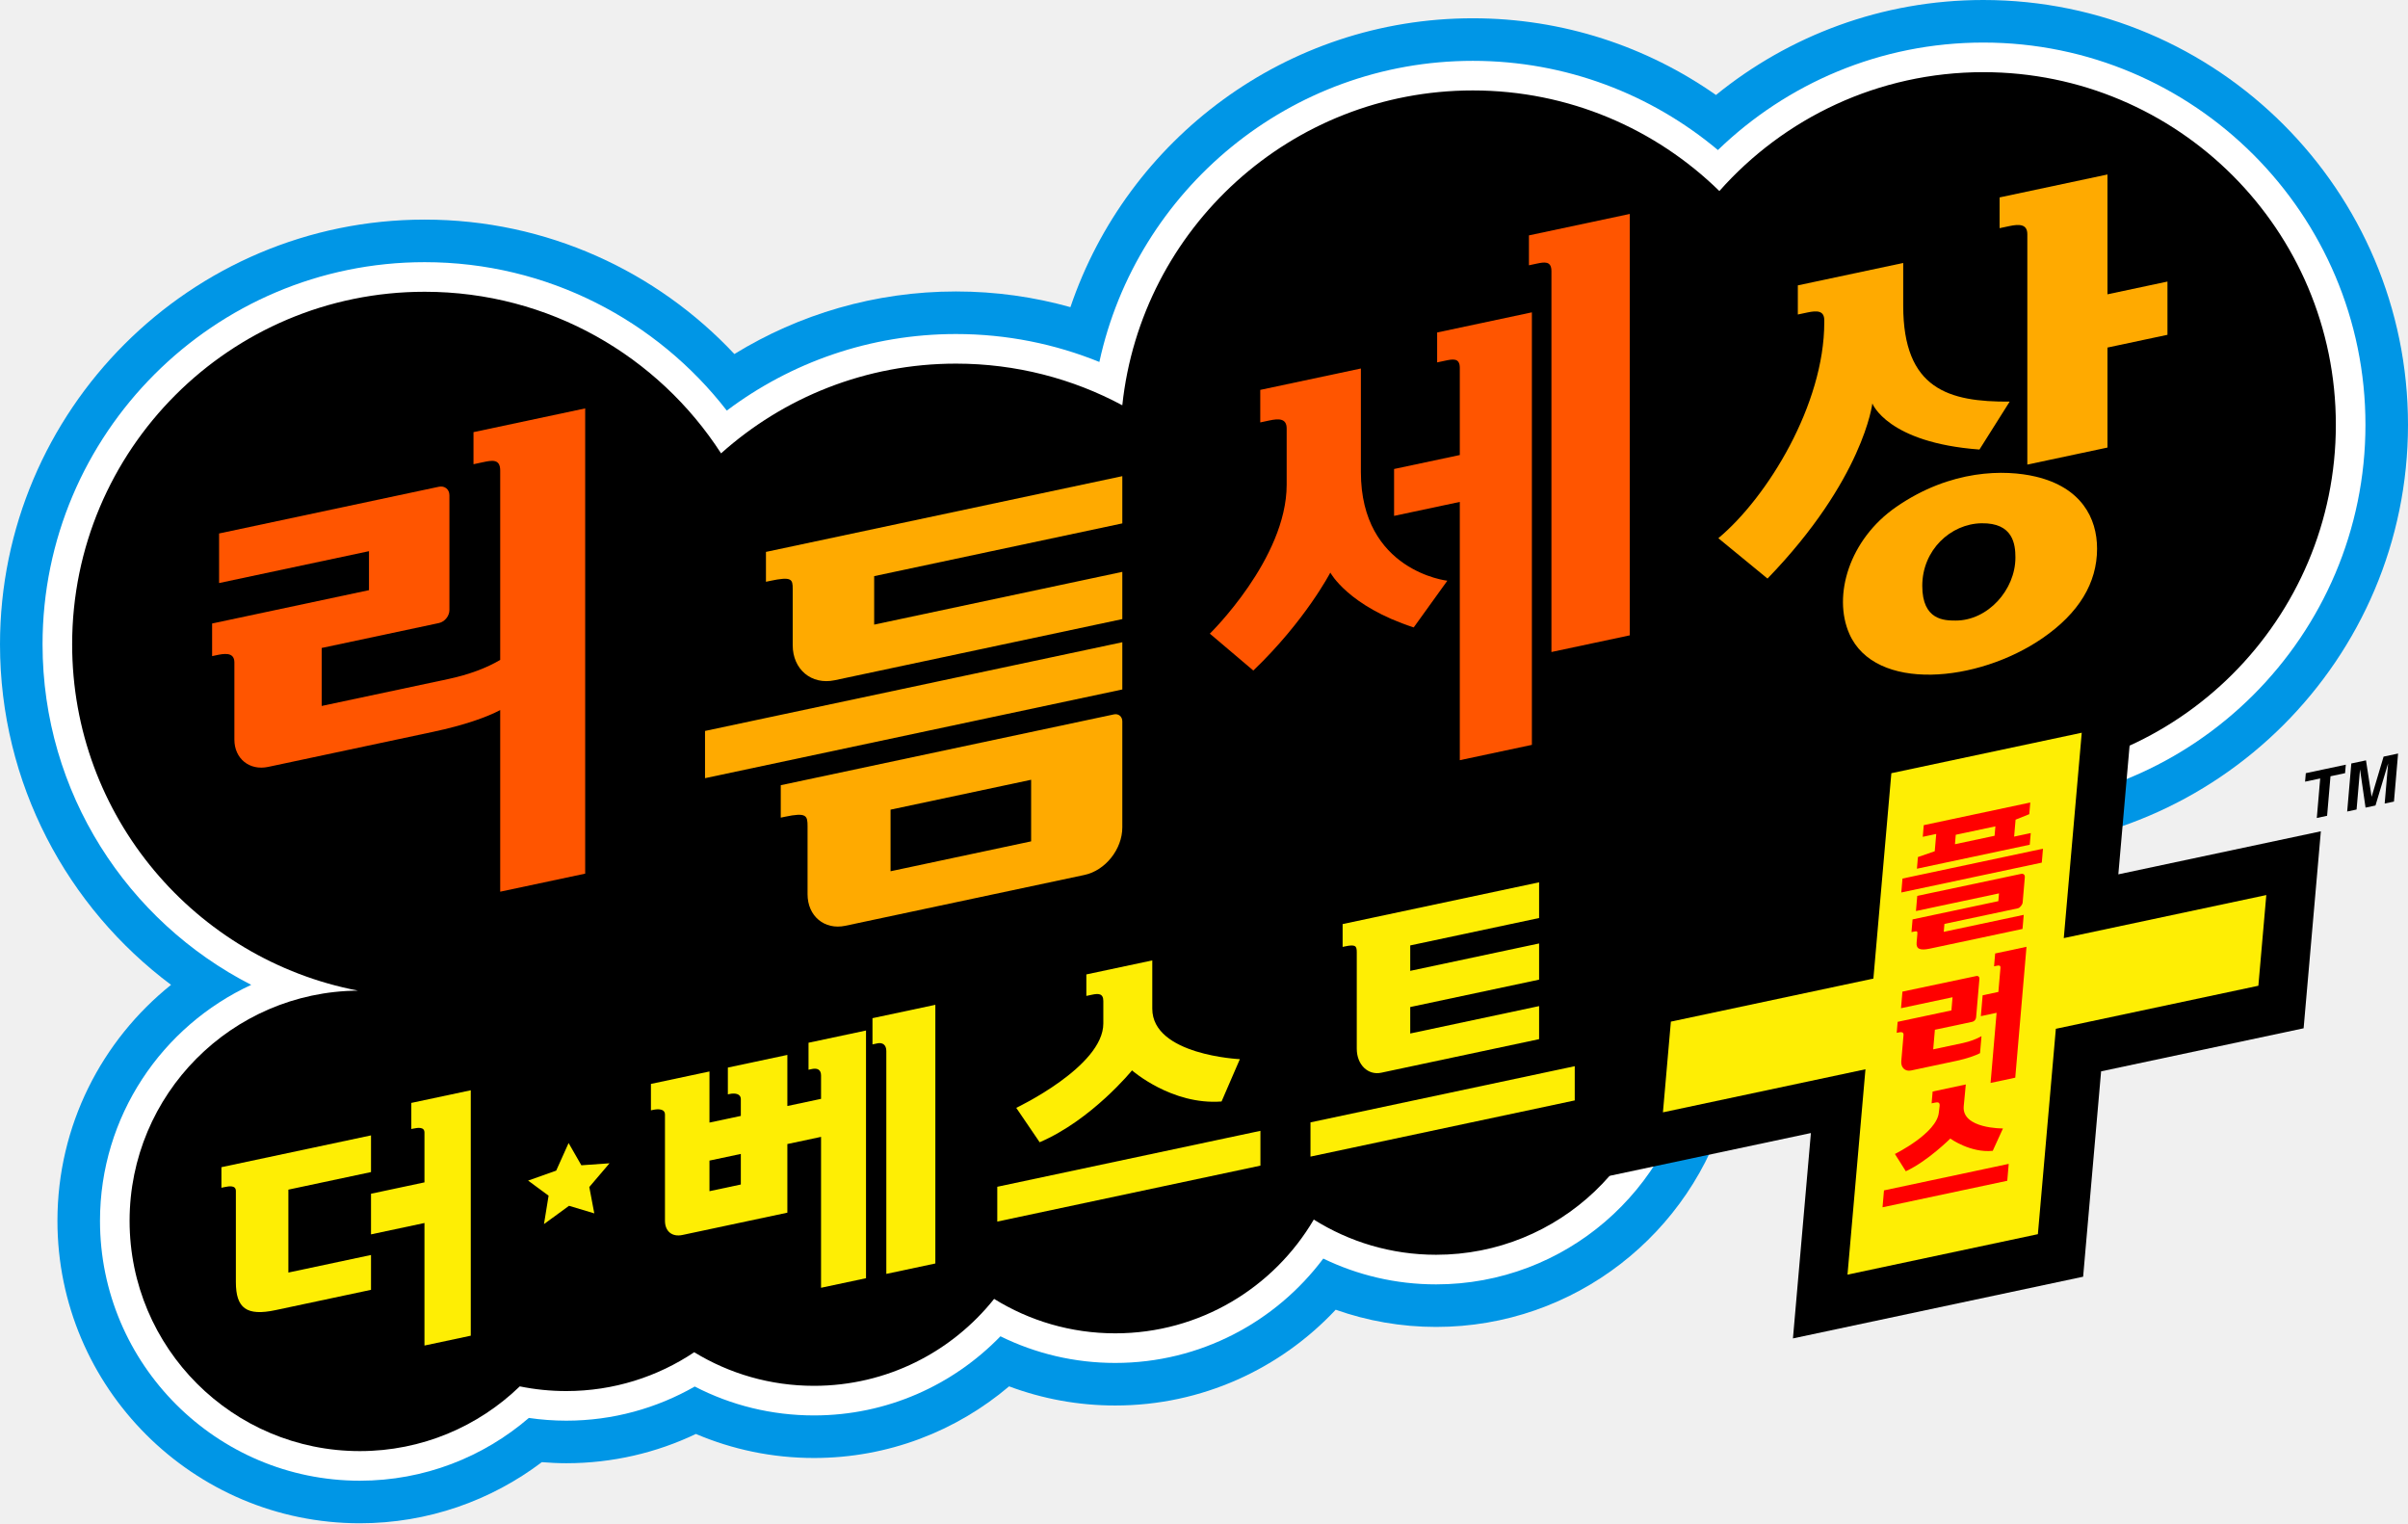
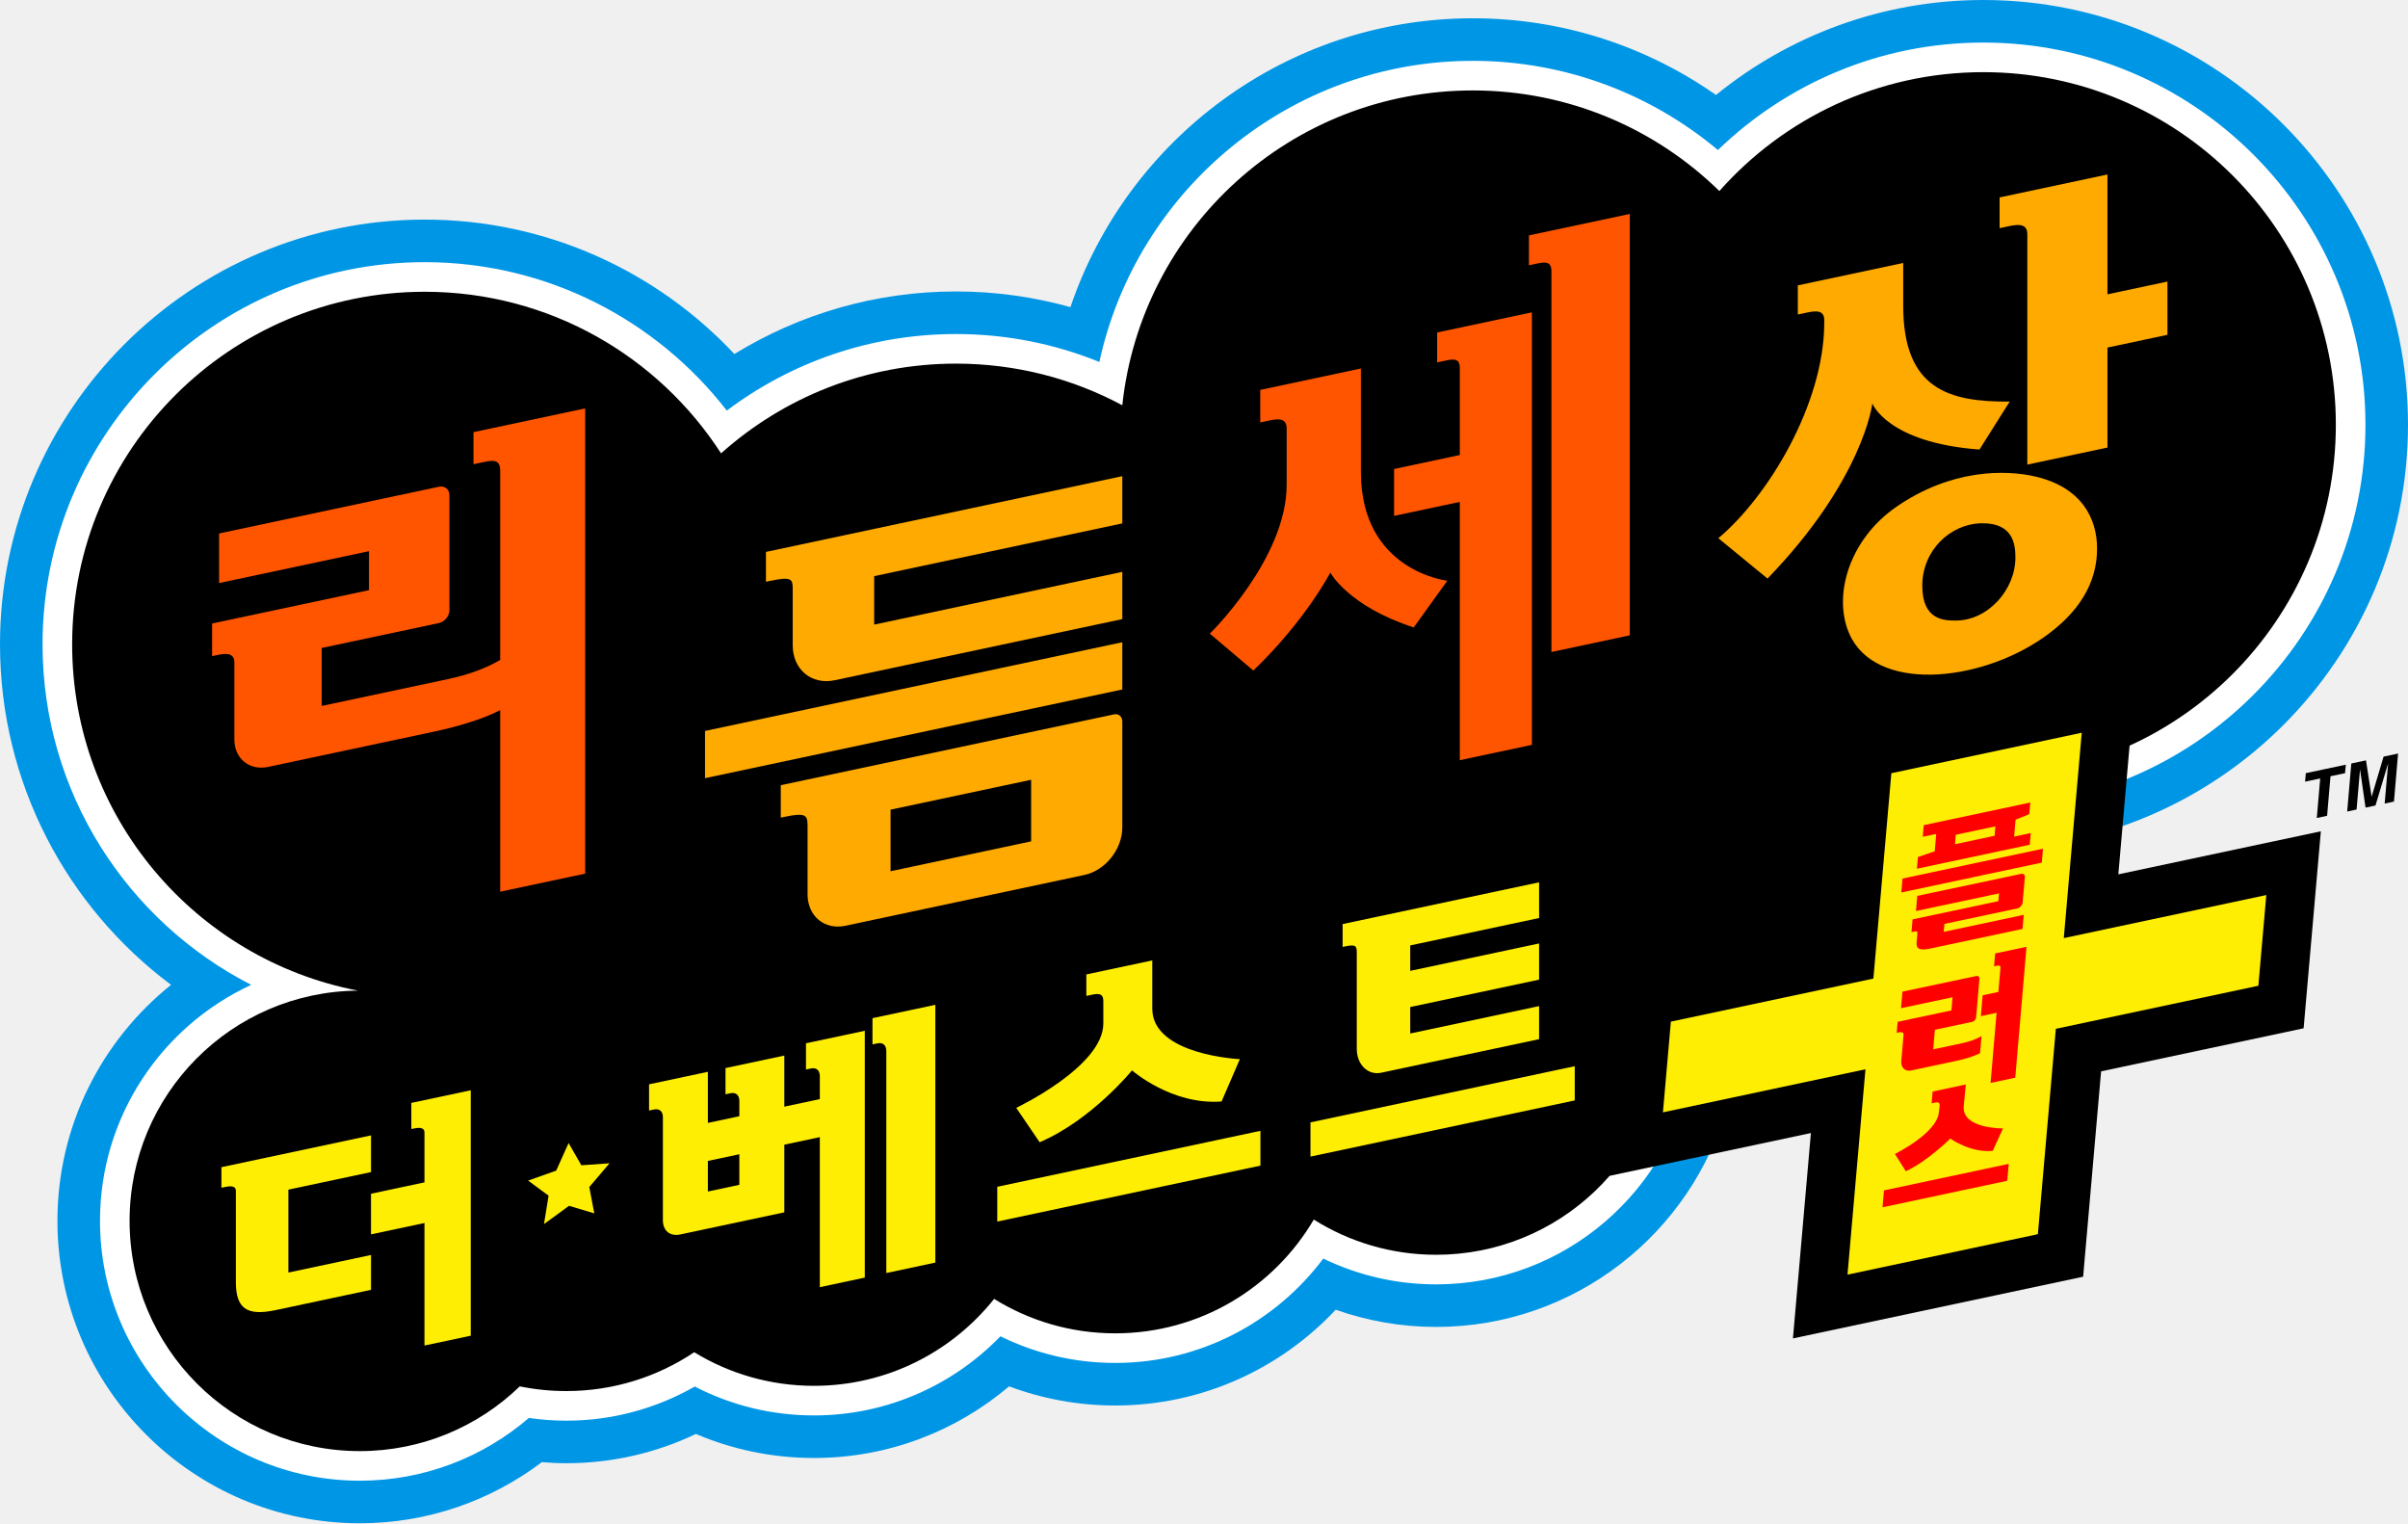
<svg xmlns="http://www.w3.org/2000/svg" version="1.1" id="svg1" width="666.667" height="421.663" viewBox="0 0 666.667 421.663">
  <defs id="defs1">
    <clipPath clipPathUnits="userSpaceOnUse" id="clipPath2">
      <path d="M 0,316.247 H 500 V 0 H 0 Z" transform="translate(-411.8164,-316.247)" id="path2" />
    </clipPath>
    <clipPath clipPathUnits="userSpaceOnUse" id="clipPath4">
      <path d="M 0,316.247 H 500 V 0 H 0 Z" transform="translate(-411.8164,-307.4121)" id="path4" />
    </clipPath>
    <clipPath clipPathUnits="userSpaceOnUse" id="clipPath6">
      <path d="M 0,316.247 H 500 V 0 H 0 Z" transform="translate(-411.8164,-301.2656)" id="path6" />
    </clipPath>
    <clipPath clipPathUnits="userSpaceOnUse" id="clipPath8">
      <path d="M 0,316.247 H 500 V 0 H 0 Z" transform="translate(-439.8535,-134.7236)" id="path8" />
    </clipPath>
    <clipPath clipPathUnits="userSpaceOnUse" id="clipPath10">
      <path d="M 0,316.247 H 500 V 0 H 0 Z" transform="translate(-428.5264,-121.4863)" id="path10" />
    </clipPath>
    <clipPath clipPathUnits="userSpaceOnUse" id="clipPath12">
      <path d="M 0,316.247 H 500 V 0 H 0 Z" transform="translate(-391.1934,-69.1084)" id="path12" />
    </clipPath>
    <clipPath clipPathUnits="userSpaceOnUse" id="clipPath14">
      <path d="M 0,316.247 H 500 V 0 H 0 Z" transform="translate(-414.2783,-118.2949)" id="path14" />
    </clipPath>
    <clipPath clipPathUnits="userSpaceOnUse" id="clipPath16">
      <path d="M 0,316.247 H 500 V 0 H 0 Z" transform="translate(-406.0986,-142.9394)" id="path16" />
    </clipPath>
    <clipPath clipPathUnits="userSpaceOnUse" id="clipPath18">
      <path d="M 0,316.247 H 500 V 0 H 0 Z" transform="translate(-272.1104,-83.2295)" id="path18" />
    </clipPath>
    <clipPath clipPathUnits="userSpaceOnUse" id="clipPath20">
      <path d="M 0,316.247 H 500 V 0 H 0 Z" transform="translate(-207.0752,-69.8584)" id="path20" />
    </clipPath>
    <clipPath clipPathUnits="userSpaceOnUse" id="clipPath22">
-       <path d="M 0,316.247 H 500 V 0 H 0 Z" transform="translate(-153.8257,-70.3291)" id="path22" />
+       <path d="M 0,316.247 H 500 V 0 H 0 Z" transform="translate(-146.9814,-75.2236)" id="path22" />
    </clipPath>
    <clipPath clipPathUnits="userSpaceOnUse" id="clipPath24">
      <path d="M 0,316.247 H 500 V 0 H 0 Z" transform="translate(-126.5586,-74.7334)" id="path24" />
    </clipPath>
    <clipPath clipPathUnits="userSpaceOnUse" id="clipPath26">
      <path d="M 0,316.247 H 500 V 0 H 0 Z" transform="translate(-85.4077,-87.2705)" id="path26" />
    </clipPath>
    <clipPath clipPathUnits="userSpaceOnUse" id="clipPath28">
      <path d="M 0,316.247 H 500 V 0 H 0 Z" transform="translate(-388.7773,-232.4873)" id="path28" />
    </clipPath>
    <clipPath clipPathUnits="userSpaceOnUse" id="clipPath30">
      <path d="M 0,316.247 H 500 V 0 H 0 Z" transform="translate(-317.4707,-267.3789)" id="path30" />
    </clipPath>
    <clipPath clipPathUnits="userSpaceOnUse" id="clipPath32">
-       <path d="M 0,316.247 H 500 V 0 H 0 Z" transform="translate(-181.5132,-196.6338)" id="path32" />
+       <path d="M 0,316.247 H 500 V 0 H 0 Z" transform="translate(-181.5127,-196.6338)" id="path32" />
    </clipPath>
    <clipPath clipPathUnits="userSpaceOnUse" id="clipPath34">
      <path d="M 0,316.247 H 500 V 0 H 0 Z" transform="translate(-98.3169,-226.5283)" id="path34" />
    </clipPath>
    <clipPath clipPathUnits="userSpaceOnUse" id="clipPath36">
      <path d="M 0,316.247 H 500 V 0 H 0 Z" transform="translate(-495.1562,-149.4214)" id="path36" />
    </clipPath>
  </defs>
  <g id="layer-MC0">
    <path id="path1" d="m 0,0 c -21.021,0 -40.343,-7.397 -55.511,-19.719 -14.311,10.029 -31.721,15.924 -50.485,15.924 -38.763,0 -71.764,-25.141 -83.556,-59.972 -7.562,2.118 -15.53,3.255 -23.76,3.255 -16.851,0 -32.612,-4.755 -46.017,-12.988 -16.1,17.164 -38.969,27.907 -64.303,27.907 -48.625,0 -88.184,-39.559 -88.184,-88.184 0,-28.898 13.973,-54.594 35.517,-70.687 -14.367,-11.515 -23.591,-29.194 -23.591,-48.996 0,-34.621 28.166,-62.787 62.787,-62.787 14.179,0 27.271,4.729 37.794,12.687 1.675,-0.134 3.362,-0.222 5.071,-0.222 9.63,0 18.757,2.185 26.921,6.076 7.537,-3.21 15.824,-4.989 24.52,-4.989 15.43,0 29.568,5.605 40.511,14.872 6.955,-2.602 14.388,-3.975 22.036,-3.975 18.04,0 34.316,7.659 45.78,19.884 6.528,-2.305 13.54,-3.572 20.847,-3.572 28.83,0 53.167,19.538 60.508,46.064 26.636,4.659 47.545,26.151 51.318,53.077 0.598,-0.011 1.196,-0.022 1.797,-0.022 48.624,0 88.184,39.558 88.184,88.183 C 88.184,-39.56 48.625,0 0,0" style="fill:#0096e6;fill-opacity:1;fill-rule:nonzero;stroke:none" transform="matrix(1.333333,0,0,-1.333333,549.0885,0)" clip-path="url(#clipPath2)" />
    <path id="path3" d="m 0,0 c -21.388,0 -40.822,-8.509 -55.106,-22.315 -13.787,11.552 -31.54,18.519 -50.891,18.519 -37.978,0 -69.804,-26.822 -77.545,-62.517 -9.198,3.736 -19.246,5.8 -29.77,5.8 -17.84,0 -34.323,-5.92 -47.591,-15.896 -14.527,18.734 -37.243,30.815 -62.729,30.815 -43.754,0 -79.349,-35.595 -79.349,-79.348 0,-30.792 17.63,-57.542 43.326,-70.69 -18.514,-8.556 -31.399,-27.293 -31.399,-48.993 0,-29.749 24.202,-53.952 53.951,-53.952 13.396,0 25.658,4.919 35.102,13.031 2.536,-0.367 5.126,-0.566 7.763,-0.566 9.702,0 18.806,2.588 26.681,7.089 7.563,-3.916 15.999,-6.001 24.76,-6.001 15.178,0 28.902,6.308 38.715,16.43 7.322,-3.612 15.427,-5.533 23.832,-5.533 17.652,0 33.352,8.523 43.2,21.668 7.089,-3.432 15.037,-5.357 23.427,-5.357 26.782,0 49.059,19.62 53.237,45.239 28.087,1.848 50.378,25.274 50.378,53.821 0,0.231 -0.014,0.459 -0.017,0.69 3.284,-0.416 6.629,-0.632 10.025,-0.632 43.753,0 79.349,35.596 79.349,79.349 C 79.349,-35.596 43.753,0 0,0" style="fill:#ffffff;fill-opacity:1;fill-rule:nonzero;stroke:none" transform="matrix(1.333333,0,0,-1.333333,549.0885,11.77987)" clip-path="url(#clipPath4)" />
    <path id="path5" d="m 0,0 c -21.812,0 -41.394,-9.544 -54.804,-24.68 -13.2,12.918 -31.264,20.885 -51.192,20.885 -37.779,0 -68.871,-28.621 -72.784,-65.362 -10.287,5.514 -22.043,8.645 -34.531,8.645 -18.741,0 -35.834,-7.046 -48.783,-18.629 -13.033,20.185 -35.724,33.548 -61.538,33.548 -40.429,0 -73.203,-32.774 -73.203,-73.202 0,-35.692 25.546,-65.413 59.351,-71.889 -26.226,-0.206 -47.424,-21.521 -47.424,-47.795 0,-26.402 21.403,-47.805 47.805,-47.805 12.908,0 24.613,5.125 33.214,13.439 3.117,-0.638 6.345,-0.974 9.651,-0.974 9.833,0 18.969,2.971 26.569,8.061 7.246,-4.424 15.761,-6.974 24.872,-6.974 15.149,0 28.642,7.053 37.401,18.047 7.306,-4.528 15.918,-7.149 25.146,-7.149 17.575,0 32.925,9.49 41.231,23.62 7.36,-4.625 16.062,-7.309 25.396,-7.309 25.513,0 46.353,19.987 47.728,45.157 0.643,-0.027 1.287,-0.049 1.935,-0.049 26.402,0 47.806,21.402 47.806,47.805 0,2.783 -0.252,5.507 -0.708,8.16 5.414,-1.276 11.058,-1.955 16.862,-1.955 40.429,0 73.202,32.774 73.202,73.202 C 73.202,-32.774 40.429,0 0,0" style="fill:#000000;fill-opacity:1;fill-rule:nonzero;stroke:none" transform="matrix(1.333333,0,0,-1.333333,549.0885,19.9752)" clip-path="url(#clipPath6)" />
    <path id="path7" d="m 0,0 3.73,42.637 -60.256,-12.808 -3.73,-42.637 -42.052,-8.938 -3.578,-40.9 42.051,8.938 -3.729,-42.638 60.255,12.809 3.731,42.637 42.051,8.938 3.579,40.9 z" style="fill:#000000;fill-opacity:1;fill-rule:nonzero;stroke:none" transform="matrix(1.333333,0,0,-1.333333,586.4713,242.0312)" clip-path="url(#clipPath8)" />
    <path id="path9" d="m 0,0 3.73,42.637 -39.533,-8.403 -3.73,-42.637 -42.051,-8.939 -1.647,-18.83 42.05,8.939 -3.729,-42.637 39.532,8.402 3.731,42.638 42.051,8.938 1.648,18.829 z" style="fill:#feee04;fill-opacity:1;fill-rule:nonzero;stroke:none" transform="matrix(1.333333,0,0,-1.333333,571.3685,259.6809)" clip-path="url(#clipPath10)" />
    <path id="path11" d="m 0,0 -0.302,-3.508 25.901,5.505 0.3,3.509 z M 24.707,12.86 22.583,8.215 c -4.613,-0.481 -8.815,2.543 -8.815,2.543 0,0 -4.733,-4.722 -9.236,-6.783 L 2.268,7.563 c 0,0 8.753,4.312 9.126,8.655 l 0.161,1.347 c 0.066,0.777 -0.414,0.776 -1.037,0.643 l -0.627,-0.133 0.211,2.45 6.887,1.464 -0.434,-4.528 c -0.404,-4.69 8.152,-4.601 8.152,-4.601" style="fill:#ff0000;fill-opacity:1;fill-rule:nonzero;stroke:none" transform="matrix(1.333333,0,0,-1.333333,521.5912,329.5181)" clip-path="url(#clipPath12)" />
    <path id="path13" d="m 0,0 -0.229,-2.669 0.475,0.102 c 0.473,0.099 0.905,0.192 0.85,-0.455 L 0.67,-7.984 -2.6,-8.679 l -0.372,-4.334 3.269,0.696 -1.25,-14.561 5.126,1.09 2.333,27.171 z m -6.667,-18.586 c 1.418,0.302 2.898,0.872 3.828,1.419 l -0.304,-3.531 c -0.931,-0.494 -2.754,-1.137 -4.812,-1.574 l -9.501,-2.02 c -1.24,-0.264 -2.153,0.605 -2.038,1.938 l 0.465,5.412 c 0.066,0.777 -0.671,0.62 -1.168,0.514 l -0.246,-0.052 0.196,2.287 11.163,2.373 0.235,2.733 -10.701,-2.274 0.296,3.441 15.346,3.239 c 0.387,0.082 0.672,-0.189 0.637,-0.605 l -0.687,-7.992 c -0.036,-0.416 -0.379,-0.822 -0.767,-0.904 l -7.791,-1.656 -0.348,-4.065 z" style="fill:#ff0000;fill-opacity:1;fill-rule:nonzero;stroke:none" transform="matrix(1.333333,0,0,-1.333333,552.3711,263.9361)" clip-path="url(#clipPath14)" />
    <path id="path15" d="M 0,0 8.229,1.749 8.06,-0.211 -0.169,-1.96 Z m 12.117,-0.382 0.302,3.515 2.844,1.144 0.208,2.42 -22.117,-4.701 -0.208,-2.42 2.796,0.594 -0.308,-3.593 -3.493,-1.205 -0.207,-2.42 23.427,4.98 0.208,2.421 z m 5.993,-2.51 -29.172,-6.201 -0.248,-2.89 29.172,6.2 z M 14.111,-16.625 13.86,-19.55 -5.377,-23.639 c -2.13,-0.452 -2.862,-0.022 -2.753,1.244 l 0.151,1.761 c 0.047,0.55 -0.012,0.679 -0.658,0.541 l -0.56,-0.119 0.226,2.642 17.814,3.787 0.138,1.614 -17.248,-3.666 0.271,3.147 21.502,4.555 c 0.502,0.107 0.884,-0.103 0.829,-0.737 l -0.451,-5.249 c -0.026,-0.295 -0.489,-1.041 -0.992,-1.149 l -15.246,-3.24 -0.142,-1.646 z" style="fill:#ff0000;fill-opacity:1;fill-rule:nonzero;stroke:none" transform="matrix(1.333333,0,0,-1.333333,541.4648,231.0768)" clip-path="url(#clipPath16)" />
-     <path id="path17" d="M 0,0 V -7.107 L 54.872,4.557 v 7.106 z M 20.712,36.738 V 31.457 L 47.47,37.145 V 29.634 L 20.712,23.946 V 18.452 L 47.47,24.14 V 17.275 L 14.688,10.308 C 11.983,9.733 9.611,11.923 9.611,15.297 l 10e-4,19.97 c 0,1.353 -0.21,1.742 -2.458,1.264 l -0.48,-0.102 v 4.739 l 40.796,8.671 v -7.413 z" style="fill:#feee04;fill-opacity:1;fill-rule:nonzero;stroke:none" transform="matrix(1.333333,0,0,-1.333333,362.8139,310.69)" clip-path="url(#clipPath18)" />
+     <path id="path17" d="M 0,0 V -7.107 L 54.872,4.557 v 7.106 z M 20.712,36.738 V 31.457 L 47.47,37.145 V 29.634 L 20.712,23.946 V 18.452 L 47.47,24.14 V 17.275 L 14.688,10.308 C 11.983,9.733 9.611,11.923 9.611,15.297 v 19.97 c 0,1.353 -0.209,1.742 -2.457,1.264 l -0.48,-0.102 v 4.739 l 40.796,8.671 v -7.413 z" style="fill:#feee04;fill-opacity:1;fill-rule:nonzero;stroke:none" transform="matrix(1.333333,0,0,-1.333333,362.8139,310.69)" clip-path="url(#clipPath18)" />
    <path id="path19" d="M 0,0 V -7.224 L 54.642,4.391 v 7.223 z m 50.372,26.494 -3.801,-8.786 c -10.343,-0.797 -18.592,6.457 -18.592,6.457 0,0 -8.332,-10.268 -19.178,-14.921 l -4.862,7.143 c 0,0 18.081,8.565 18.081,17.508 v 4.67 c 0,1.598 -1.032,1.59 -2.347,1.311 l -1.177,-0.25 v 4.462 l 13.69,2.91 V 36.975 c 0,-9.656 18.186,-10.481 18.186,-10.481" style="fill:#feee04;fill-opacity:1;fill-rule:nonzero;stroke:none" transform="matrix(1.333333,0,0,-1.333333,276.1003,328.5181)" clip-path="url(#clipPath20)" />
-     <path id="path21" d="M 0,0 -6.51,-1.385 V 4.966 L 0,6.35 Z m 14.057,23.826 0.752,0.16 c 0.996,0.212 1.848,-0.09 1.848,-1.333 v -4.87 L 9.662,16.296 V 26.905 L -2.691,24.279 v -5.564 l 0.361,0.077 C -1.334,19.003 0,18.936 0,17.692 v -3.45 l -6.51,-1.384 v 10.61 l -12.156,-2.584 v -5.483 l 0.457,0.097 c 0.996,0.212 2.458,0.257 2.458,-0.986 V -7.515 c 0,-2.215 1.483,-3.418 3.621,-2.964 L 9.662,-5.846 V 8.403 l 6.995,1.487 v -31.328 l 9.337,1.984 V 31.97 L 14.057,29.433 Z m 26.334,13.482 v -53.702 l -10.18,-2.164 v 46.264 c 0,1.313 -0.798,1.824 -1.856,1.6 l -1.017,-0.217 v 5.444 z" style="fill:#feee04;fill-opacity:1;fill-rule:nonzero;stroke:none" transform="matrix(1.333333,0,0,-1.333333,205.1009,327.8905)" clip-path="url(#clipPath22)" />
-     <path id="path23" d="m 0,0 -5.845,-0.411 -2.649,4.619 -2.574,-5.729 -5.834,-2.071 4.254,-3.13 -0.957,-5.899 5.204,3.796 5.242,-1.575 -1.038,5.474 z" style="fill:#feee04;fill-opacity:1;fill-rule:nonzero;stroke:none" transform="matrix(1.333333,0,0,-1.333333,168.7448,322.0181)" clip-path="url(#clipPath24)" />
+     <path id="path21" d="M 0,0 6.537,1.39 V -4.96 L 0,-6.35 Z m 20.373,24.426 v -5.445 l 1.017,0.217 c 1.058,0.225 1.856,-0.287 1.856,-1.599 V 12.834 L 15.875,11.268 V 21.876 L 3.664,19.281 v -5.444 l 1.018,0.216 c 1.057,0.225 1.855,-0.287 1.855,-1.599 V 9.283 L 0,7.894 v 10.608 l -12.21,-2.595 v -5.444 l 1.017,0.216 c 1.058,0.224 1.856,-0.287 1.856,-1.599 v -21.378 c 0,-2.216 1.483,-3.418 3.62,-2.963 l 21.592,4.589 V 3.374 l 7.371,1.567 v -31.147 l 9.337,1.985 v 51.242 z m 26.862,7.987 v -53.519 l -10.18,-2.165 v 46.083 c 0,1.312 -0.798,1.824 -1.855,1.599 l -1.018,-0.217 v 5.445 z" style="fill:#feee04;fill-opacity:1;fill-rule:nonzero;stroke:none" transform="matrix(1.333333,0,0,-1.333333,195.9752,321.3645)" clip-path="url(#clipPath22)" />
+     <path id="path23" d="m 0,0 -5.846,-0.411 -2.648,4.619 -2.574,-5.729 -5.834,-2.071 4.254,-3.13 -0.957,-5.899 5.204,3.796 5.242,-1.575 -1.038,5.474 z" style="fill:#feee04;fill-opacity:1;fill-rule:nonzero;stroke:none" transform="matrix(1.333333,0,0,-1.333333,168.7448,322.0181)" clip-path="url(#clipPath24)" />
    <path id="path25" d="m 0,0 v -5.421 l 0.388,0.082 c 0.988,0.21 2.341,0.398 2.341,-0.815 v -10.345 l -11.1,-2.359 v -8.434 l 11.1,2.359 v -25.439 l 9.615,2.043 V 2.624 Z m -25.529,-35.22 17.158,3.647 v -7.234 l -19.828,-4.214 c -6.001,-1.276 -8.232,0.376 -8.232,5.835 v 18.898 c -0.002,1.21 -1.353,1.023 -2.34,0.813 l -0.661,-0.139 v 4.27 l 31.061,6.602 v -7.617 l -17.158,-3.648 z" style="fill:#feee04;fill-opacity:1;fill-rule:nonzero;stroke:none" transform="matrix(1.333333,0,0,-1.333333,113.8769,305.302)" clip-path="url(#clipPath26)" />
    <path id="path27" d="m 0,0 c 0,0 -1.827,-15.74 -21.768,-36.359 l -10.21,8.383 c 10.218,8.516 21.994,27.784 21.994,44.78 v 0.48 c 0,2.041 -1.567,2.013 -3.517,1.599 l -1.971,-0.419 v 6.05 L 6.409,29.165 V 20.289 C 6.409,2.93 15.901,0.296 28.514,0.379 L 22.24,-9.57 C 3.074,-8.151 0,0 0,0 M 61.278,25.305 V 14.25 L 48.82,11.602 v -20.76 l -16.64,-3.537 v 47.834 c 0,2.154 -1.753,2.103 -3.751,1.678 l -2.006,-0.426 v 6.383 L 48.82,47.535 V 22.657 Z M 17.271,-45.076 c -2.272,0.008 -6.905,0.023 -6.905,7.208 0,7.447 5.895,12.885 12.301,12.991 6.577,0.109 7.039,-4.379 7.039,-7.115 0,-6.709 -5.731,-13.107 -12.435,-13.084 m 16.64,29.885 c -6.337,1.498 -17.6,1.554 -28.941,-6.284 -9.782,-6.76 -13.228,-18.423 -9.754,-26.341 5.323,-12.137 26.665,-10.196 40.135,-0.905 7.526,5.191 11.31,11.426 11.31,18.574 0,6.381 -3.3,12.722 -12.75,14.956" style="fill:#ffaa00;fill-opacity:1;fill-rule:nonzero;stroke:none" transform="matrix(1.333333,0,0,-1.333333,518.3697,111.6796)" clip-path="url(#clipPath28)" />
-     <path id="path29" d="m 0,0 v -6.209 l 1.618,0.344 c 1.611,0.343 3.052,0.58 3.052,-1.557 v -79.073 l 16.27,3.458 V 4.451 Z m -19.06,-20.16 v -6.209 l 1.619,0.344 c 1.61,0.343 3.086,0.656 3.086,-1.481 V -45.6 l -13.647,-2.901 v -9.734 l 13.647,2.901 v -53.622 l 14.968,3.182 v 89.796 z m 2.116,-51.537 -6.98,-9.694 c -13.635,4.429 -17.317,11.384 -17.317,11.384 0,0 -5.163,-9.963 -15.988,-20.335 l -9.029,7.657 c 0,0 15.953,15.561 15.953,30.914 v 11.686 c 0,2.137 -1.691,2.062 -3.584,1.659 l -1.9,-0.404 v 6.752 l 20.894,4.441 v -21.498 c 0,-20.585 17.951,-22.562 17.951,-22.562" style="fill:#ff5500;fill-opacity:1;fill-rule:nonzero;stroke:none" transform="matrix(1.333333,0,0,-1.333333,423.2943,65.15747)" clip-path="url(#clipPath30)" />
-     <path id="path31" d="M 0,0 V -10.064 L 51.526,0.888 V -8.918 L -8.189,-21.611 c -4.819,-1.024 -8.726,2.232 -8.726,7.272 v 11.683 c 0,2.021 -0.178,2.631 -4.698,1.67 l -0.856,-0.182 V 5.03 l 73.995,15.728 v -9.806 z m 51.526,-13.722 v -9.806 l -86.648,-18.418 v 9.807 z M 32.591,-55.063 3.403,-61.268 v 12.787 l 29.188,6.204 z m 17.19,26.36 -69.175,-14.703 v -6.733 l 0.858,0.182 c 4.527,0.962 4.705,0.222 4.705,-1.996 v -14.09 c 0,-4.536 3.517,-7.467 7.854,-6.544 l 49.649,10.553 c 4.338,0.922 7.854,5.346 7.854,9.883 v 21.994 c 0,1.008 -0.781,1.659 -1.745,1.454" style="fill:#ffaa00;fill-opacity:1;fill-rule:nonzero;stroke:none" transform="matrix(1.333333,0,0,-1.333333,242.0176,159.4843)" clip-path="url(#clipPath32)" />
-     <path id="path33" d="m 0,0 v -6.658 l 1.908,0.405 c 1.899,0.404 3.638,0.774 3.638,-1.711 V -47.29 c -2.806,-1.649 -6.399,-3.035 -10.829,-3.977 l -26.238,-5.577 v 12.036 l 24.331,5.172 c 1.211,0.258 2.192,1.467 2.192,2.7 v 23.832 c 0,1.233 -0.981,2.025 -2.192,1.768 l -45.636,-9.701 v -10.291 l 31.126,6.616 v -8.093 l -32.573,-6.923 v -6.771 l 0.769,0.164 c 1.553,0.33 3.856,0.819 3.856,-1.482 v -16.021 c 0,-3.949 3.141,-6.483 7.015,-5.66 l 34.259,7.283 c 6.427,1.365 11.092,3.02 13.92,4.513 v -37.706 l 17.645,3.751 V 4.93 Z" style="fill:#ff5500;fill-opacity:1;fill-rule:nonzero;stroke:none" transform="matrix(1.333333,0,0,-1.333333,131.0892,119.6249)" clip-path="url(#clipPath34)" />
+     <path id="path29" d="m 0,0 v -6.209 l 1.618,0.344 c 1.611,0.343 3.052,0.58 3.052,-1.557 v -79.073 l 16.27,3.458 V 4.451 Z m -19.06,-20.16 v -6.209 l 1.619,0.344 c 1.61,0.343 3.086,0.656 3.086,-1.481 V -45.6 l -13.647,-2.901 v -9.734 l 13.647,2.901 v -53.622 l 14.968,3.182 v 89.796 z m 2.116,-51.537 -6.98,-9.694 c -13.635,4.43 -17.317,11.384 -17.317,11.384 0,0 -5.163,-9.963 -15.988,-20.335 l -9.029,7.657 c 0,0 15.953,15.561 15.953,30.914 v 11.686 c 0,2.137 -1.691,2.062 -3.584,1.659 l -1.9,-0.404 v 6.752 l 20.894,4.441 v -21.498 c 0,-20.585 17.951,-22.562 17.951,-22.562" style="fill:#ff5500;fill-opacity:1;fill-rule:nonzero;stroke:none" transform="matrix(1.333333,0,0,-1.333333,423.2943,65.15747)" clip-path="url(#clipPath30)" />
+     <path id="path31" d="M 0,0 V -10.064 L 51.526,0.888 V -8.918 L -8.188,-21.611 c -4.82,-1.024 -8.727,2.232 -8.727,7.272 v 11.683 c 0,2.021 -0.177,2.631 -4.697,1.67 l -0.857,-0.182 V 5.03 l 73.995,15.728 v -9.806 z m 51.526,-13.722 v -9.806 l -86.647,-18.418 v 9.807 z M 32.591,-55.063 3.403,-61.268 v 12.787 l 29.188,6.204 z m 17.19,26.36 -69.174,-14.703 v -6.733 l 0.858,0.182 c 4.527,0.962 4.705,0.222 4.705,-1.996 v -14.09 c 0,-4.536 3.516,-7.467 7.853,-6.544 l 49.65,10.553 c 4.337,0.922 7.853,5.346 7.853,9.883 v 21.994 c 0,1.008 -0.781,1.659 -1.745,1.454" style="fill:#ffaa00;fill-opacity:1;fill-rule:nonzero;stroke:none" transform="matrix(1.333333,0,0,-1.333333,242.0169,159.4843)" clip-path="url(#clipPath32)" />
+     <path id="path33" d="m 0,0 v -6.658 l 1.908,0.405 c 1.899,0.404 3.637,0.774 3.637,-1.711 V -47.29 c -2.805,-1.649 -6.398,-3.035 -10.828,-3.977 l -26.238,-5.577 v 12.036 l 24.331,5.172 c 1.211,0.258 2.192,1.467 2.192,2.7 v 23.832 c 0,1.233 -0.981,2.025 -2.192,1.768 l -45.636,-9.701 v -10.291 l 31.125,6.616 v -8.093 l -32.572,-6.923 v -6.771 l 0.769,0.164 c 1.553,0.33 3.856,0.819 3.856,-1.482 v -16.021 c 0,-3.949 3.141,-6.483 7.015,-5.66 l 34.259,7.283 c 6.427,1.365 11.092,3.02 13.919,4.513 v -37.706 l 17.646,3.751 V 4.93 Z" style="fill:#ff5500;fill-opacity:1;fill-rule:nonzero;stroke:none" transform="matrix(1.333333,0,0,-1.333333,131.0892,119.6249)" clip-path="url(#clipPath34)" />
    <path id="path35" d="m 0,0 0.716,8.332 -2.622,-8.737 -2.066,-0.439 -1.145,7.936 -0.716,-8.332 -1.951,-0.415 0.856,9.975 3.05,0.648 1.158,-7.521 0.024,0.005 2.472,8.293 3.009,0.639 L 1.929,0.41 Z m -14.092,-2.996 0.705,8.206 -3.139,-0.668 0.151,1.764 8.305,1.765 -0.152,-1.763 -3.027,-0.643 -0.704,-8.206 z" style="fill:#000000;fill-opacity:1;fill-rule:nonzero;stroke:none" transform="matrix(1.333333,0,0,-1.333333,660.2083,222.4341)" clip-path="url(#clipPath36)" />
  </g>
</svg>
